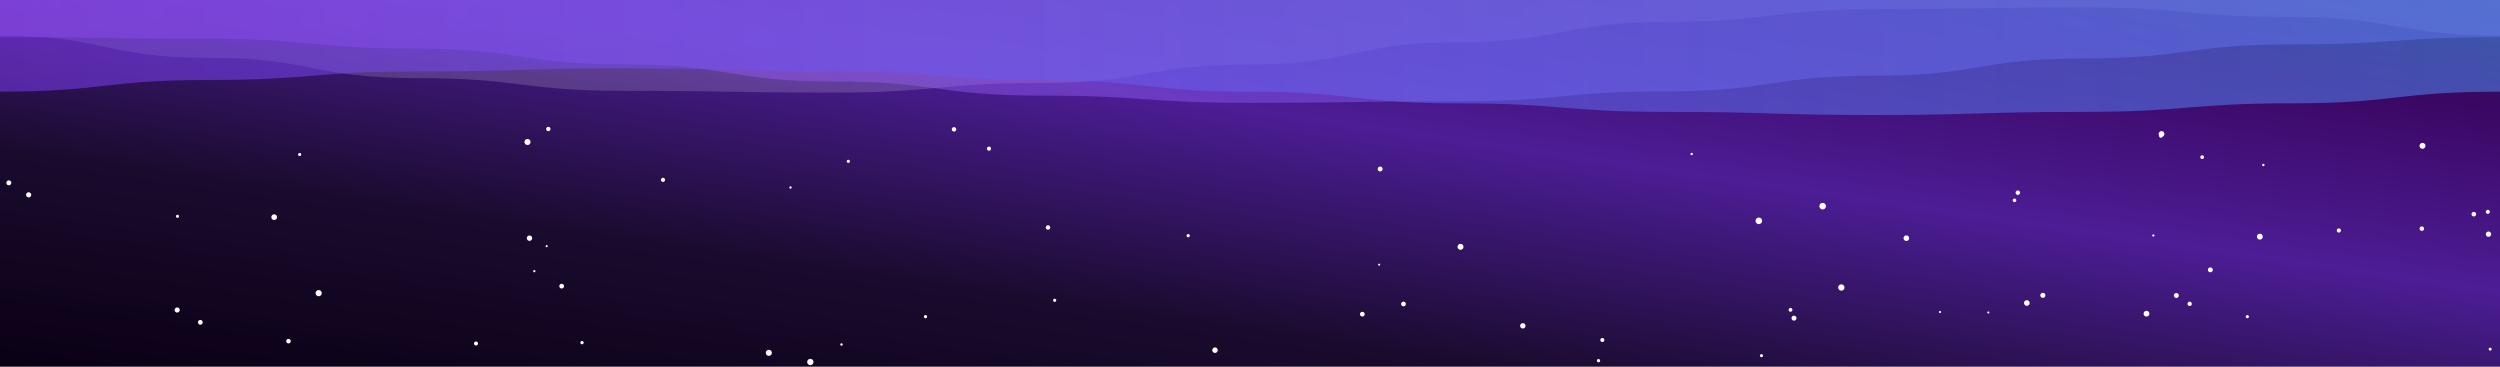
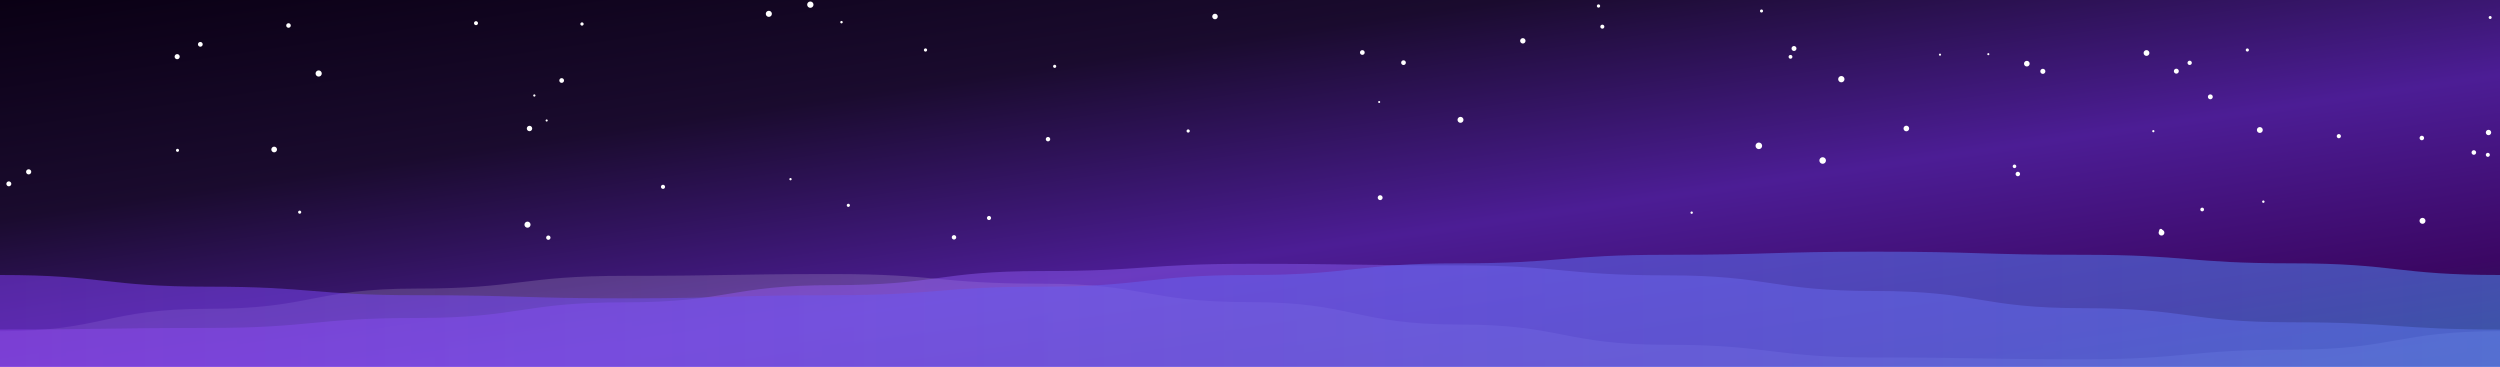
<svg xmlns="http://www.w3.org/2000/svg" width="100%" viewBox="0 0 1500 220" preserveAspectRatio="none">
  <defs>
    <linearGradient id="galaxyBg" x1="0%" y1="0%" x2="100%" y2="100%">
      <stop offset="0%" stop-color="#0a0014" />
      <stop offset="30%" stop-color="#1a0b2e" />
      <stop offset="60%" stop-color="#4c1d95" />
      <stop offset="85%" stop-color="#3b0764" />
      <stop offset="100%" stop-color="#1e1b4b" />
    </linearGradient>
    <linearGradient id="waveA" x1="0%" y1="0%" x2="100%" y2="0%">
      <stop offset="0%" stop-color="#7C3AED" stop-opacity="0.55" />
      <stop offset="100%" stop-color="#22D3EE" stop-opacity="0.55" />
    </linearGradient>
    <linearGradient id="waveB" x1="0%" y1="0%" x2="100%" y2="0%">
      <stop offset="0%" stop-color="#a855f7" stop-opacity="0.45" />
      <stop offset="100%" stop-color="#3B82F6" stop-opacity="0.45" />
    </linearGradient>
    <linearGradient id="waveC" x1="0%" y1="0%" x2="100%" y2="0%">
      <stop offset="0%" stop-color="#ffffff" stop-opacity="0.15" />
      <stop offset="100%" stop-color="#c4b5fd" stop-opacity="0.25" />
    </linearGradient>
  </defs>
-   <g transform="translate(0,220) scale(1,-1)">
-     <rect x="0" y="0" width="1500" height="220" fill="url(#galaxyBg)" />
-     <g>
-       <circle cx="959.1" cy="3.6" r="0.99" fill="#ffffff">
-         <animate attributeName="opacity" values="0.15;1;0.15" dur="2.34s" begin="2.21s" repeatCount="indefinite" />
-       </circle>
-       <circle cx="1015.0" cy="127.6" r="0.72" fill="#ffffff">
-         <animate attributeName="opacity" values="0.15;1;0.15" dur="2.81s" begin="0.09s" repeatCount="indefinite" />
-       </circle>
-       <circle cx="328.0" cy="72.3" r="0.64" fill="#ffffff">
-         <animate attributeName="opacity" values="0.15;1;0.15" dur="2.28s" begin="1.95s" repeatCount="indefinite" />
-       </circle>
-       <circle cx="817.4" cy="31.5" r="1.42" fill="#ffffff">
-         <animate attributeName="opacity" values="0.15;1;0.15" dur="3.74s" begin="0.02s" repeatCount="indefinite" />
-       </circle>
-       <circle cx="1208.7" cy="99.8" r="1.08" fill="#ffffff">
-         <animate attributeName="opacity" values="0.15;1;0.15" dur="2.17s" begin="2.87s" repeatCount="indefinite" />
-       </circle>
-       <circle cx="504.9" cy="13.3" r="0.74" fill="#ffffff">
-         <animate attributeName="opacity" values="0.15;1;0.15" dur="3.83s" begin="1.81s" repeatCount="indefinite" />
-       </circle>
-       <circle cx="1210.7" cy="104.4" r="1.35" fill="#ffffff">
-         <animate attributeName="opacity" values="0.15;1;0.15" dur="4.14s" begin="1.14s" repeatCount="indefinite" />
-       </circle>
-       <circle cx="828.1" cy="118.6" r="1.47" fill="#ffffff">
-         <animate attributeName="opacity" values="0.15;1;0.15" dur="3.87s" begin="1.73s" repeatCount="indefinite" />
-       </circle>
-       <circle cx="1056.9" cy="6.6" r="0.92" fill="#ffffff">
-         <animate attributeName="opacity" values="0.15;1;0.15" dur="2.49s" begin="0.24s" repeatCount="indefinite" />
-       </circle>
-       <circle cx="349.2" cy="14.4" r="0.99" fill="#ffffff">
-         <animate attributeName="opacity" values="0.15;1;0.15" dur="3.33s" begin="1.09s" repeatCount="indefinite" />
-       </circle>
-       <circle cx="555.3" cy="30.0" r="0.97" fill="#ffffff">
-         <animate attributeName="opacity" values="0.15;1;0.15" dur="4.05s" begin="1.94s" repeatCount="indefinite" />
-       </circle>
-       <circle cx="913.7" cy="24.5" r="1.62" fill="#ffffff">
-         <animate attributeName="opacity" values="0.15;1;0.15" dur="2.19s" begin="1.14s" repeatCount="indefinite" />
-       </circle>
-       <circle cx="1484.3" cy="91.5" r="1.38" fill="#ffffff">
-         <animate attributeName="opacity" values="0.15;1;0.15" dur="3.44s" begin="2.53s" repeatCount="indefinite" />
-       </circle>
-       <circle cx="1164.0" cy="32.8" r="0.64" fill="#ffffff">
-         <animate attributeName="opacity" values="0.15;1;0.15" dur="2.56s" begin="0.8s" repeatCount="indefinite" />
-       </circle>
-       <circle cx="316.5" cy="134.8" r="1.83" fill="#ffffff">
-         <animate attributeName="opacity" values="0.15;1;0.15" dur="2.56s" begin="1.97s" repeatCount="indefinite" />
-       </circle>
-       <circle cx="593.4" cy="130.8" r="1.24" fill="#ffffff">
-         <animate attributeName="opacity" values="0.15;1;0.15" dur="2.44s" begin="0.74s" repeatCount="indefinite" />
-       </circle>
-       <circle cx="842.1" cy="37.6" r="1.42" fill="#ffffff">
-         <animate attributeName="opacity" values="0.15;1;0.15" dur="3.95s" begin="1.2s" repeatCount="indefinite" />
-       </circle>
-       <circle cx="329.0" cy="142.6" r="1.31" fill="#ffffff">
-         <animate attributeName="opacity" values="0.15;1;0.15" dur="2.02s" begin="0.14s" repeatCount="indefinite" />
-       </circle>
-       <circle cx="164.5" cy="89.7" r="1.71" fill="#ffffff">
-         <animate attributeName="opacity" values="0.15;1;0.15" dur="2.81s" begin="0.19s" repeatCount="indefinite" />
-       </circle>
-       <circle cx="572.4" cy="142.4" r="1.34" fill="#ffffff">
-         <animate attributeName="opacity" values="0.15;1;0.15" dur="4.13s" begin="2.58s" repeatCount="indefinite" />
-       </circle>
-       <circle cx="17.2" cy="103.1" r="1.55" fill="#ffffff">
-         <animate attributeName="opacity" values="0.15;1;0.15" dur="3.09s" begin="0.8s" repeatCount="indefinite" />
-       </circle>
-       <circle cx="961.4" cy="16.0" r="1.21" fill="#ffffff">
-         <animate attributeName="opacity" values="0.15;1;0.15" dur="2.89s" begin="2.86s" repeatCount="indefinite" />
-       </circle>
-       <circle cx="1313.8" cy="37.7" r="1.3" fill="#ffffff">
-         <animate attributeName="opacity" values="0.15;1;0.15" dur="2.23s" begin="2.74s" repeatCount="indefinite" />
-       </circle>
-       <circle cx="1305.8" cy="42.7" r="1.49" fill="#ffffff">
-         <animate attributeName="opacity" values="0.15;1;0.15" dur="3.26s" begin="0.46s" repeatCount="indefinite" />
-       </circle>
-       <circle cx="1143.8" cy="77.1" r="1.69" fill="#ffffff">
-         <animate attributeName="opacity" values="0.15;1;0.15" dur="3.07s" begin="0.0s" repeatCount="indefinite" />
-       </circle>
-       <circle cx="486.2" cy="2.8" r="1.9" fill="#ffffff">
-         <animate attributeName="opacity" values="0.15;1;0.15" dur="3.91s" begin="2.49s" repeatCount="indefinite" />
-       </circle>
-       <circle cx="461.3" cy="8.3" r="1.83" fill="#ffffff">
-         <animate attributeName="opacity" values="0.15;1;0.15" dur="4.07s" begin="0.26s" repeatCount="indefinite" />
-       </circle>
-       <circle cx="729.0" cy="9.9" r="1.66" fill="#ffffff">
-         <animate attributeName="opacity" values="0.15;1;0.15" dur="3.64s" begin="0.39s" repeatCount="indefinite" />
-       </circle>
-       <circle cx="712.9" cy="78.6" r="0.97" fill="#ffffff">
-         <animate attributeName="opacity" values="0.15;1;0.15" dur="3.89s" begin="1.27s" repeatCount="indefinite" />
-       </circle>
-       <circle cx="317.7" cy="77.1" r="1.62" fill="#ffffff">
-         <animate attributeName="opacity" values="0.15;1;0.15" dur="2.28s" begin="0.94s" repeatCount="indefinite" />
-       </circle>
-       <circle cx="1492.7" cy="92.9" r="1.21" fill="#ffffff">
-         <animate attributeName="opacity" values="0.15;1;0.15" dur="3.04s" begin="0.36s" repeatCount="indefinite" />
-       </circle>
-       <circle cx="337.0" cy="48.3" r="1.42" fill="#ffffff">
-         <animate attributeName="opacity" values="0.15;1;0.15" dur="2.35s" begin="0.66s" repeatCount="indefinite" />
-       </circle>
-       <circle cx="106.5" cy="90.2" r="0.92" fill="#ffffff">
-         <animate attributeName="opacity" values="0.15;1;0.15" dur="3.97s" begin="2.58s" repeatCount="indefinite" />
-       </circle>
-       <circle cx="106.3" cy="34.0" r="1.54" fill="#ffffff">
-         <animate attributeName="opacity" values="0.15;1;0.15" dur="2.31s" begin="0.4s" repeatCount="indefinite" />
-       </circle>
-       <circle cx="1403.3" cy="81.7" r="1.26" fill="#ffffff">
-         <animate attributeName="opacity" values="0.15;1;0.15" dur="3.68s" begin="2.42s" repeatCount="indefinite" />
-       </circle>
-       <circle cx="285.6" cy="13.9" r="1.2" fill="#ffffff">
-         <animate attributeName="opacity" values="0.15;1;0.15" dur="2.82s" begin="1.4s" repeatCount="indefinite" />
-       </circle>
-       <circle cx="1093.6" cy="96.3" r="1.98" fill="#ffffff">
-         <animate attributeName="opacity" values="0.15;1;0.15" dur="2.04s" begin="1.21s" repeatCount="indefinite" />
-       </circle>
-       <circle cx="509.0" cy="123.2" r="0.95" fill="#ffffff">
-         <animate attributeName="opacity" values="0.15;1;0.15" dur="2.26s" begin="1.35s" repeatCount="indefinite" />
-       </circle>
-       <circle cx="632.8" cy="39.8" r="0.95" fill="#ffffff">
-         <animate attributeName="opacity" values="0.15;1;0.15" dur="4.02s" begin="1.33s" repeatCount="indefinite" />
-       </circle>
-       <circle cx="1292.0" cy="78.7" r="0.67" fill="#ffffff">
-         <animate attributeName="opacity" values="0.15;1;0.15" dur="4.2s" begin="2.51s" repeatCount="indefinite" />
-       </circle>
-       <circle cx="1453.5" cy="132.5" r="1.79" fill="#ffffff">
-         <animate attributeName="opacity" values="0.15;1;0.15" dur="2.2s" begin="1.46s" repeatCount="indefinite" />
-       </circle>
-       <circle cx="320.6" cy="57.3" r="0.68" fill="#ffffff">
-         <animate attributeName="opacity" values="0.15;1;0.15" dur="2.71s" begin="2.96s" repeatCount="indefinite" />
-       </circle>
-       <circle cx="397.8" cy="112.1" r="1.24" fill="#ffffff">
-         <animate attributeName="opacity" values="0.15;1;0.15" dur="2.82s" begin="2.87s" repeatCount="indefinite" />
-       </circle>
-       <circle cx="1493.1" cy="79.5" r="1.61" fill="#ffffff">
-         <animate attributeName="opacity" values="0.15;1;0.15" dur="2.17s" begin="0.89s" repeatCount="indefinite" />
-       </circle>
-       <circle cx="1453.1" cy="82.8" r="1.36" fill="#ffffff">
-         <animate attributeName="opacity" values="0.15;1;0.15" dur="3.6s" begin="0.17s" repeatCount="indefinite" />
-       </circle>
-       <circle cx="876.3" cy="71.9" r="1.79" fill="#ffffff">
-         <animate attributeName="opacity" values="0.15;1;0.15" dur="2.18s" begin="2.88s" repeatCount="indefinite" />
-       </circle>
-       <circle cx="120.2" cy="26.6" r="1.43" fill="#ffffff">
-         <animate attributeName="opacity" values="0.15;1;0.15" dur="3.42s" begin="0.71s" repeatCount="indefinite" />
-       </circle>
-       <circle cx="179.8" cy="127.3" r="0.94" fill="#ffffff">
-         <animate attributeName="opacity" values="0.15;1;0.15" dur="3.23s" begin="1.86s" repeatCount="indefinite" />
-       </circle>
-       <circle cx="628.8" cy="83.5" r="1.33" fill="#ffffff">
-         <animate attributeName="opacity" values="0.15;1;0.15" dur="4.04s" begin="0.61s" repeatCount="indefinite" />
-       </circle>
-       <circle cx="1074.3" cy="34.1" r="1.15" fill="#ffffff">
-         <animate attributeName="opacity" values="0.15;1;0.15" dur="3.41s" begin="0.9s" repeatCount="indefinite" />
-       </circle>
-       <circle cx="474.3" cy="107.5" r="0.7" fill="#ffffff">
-         <animate attributeName="opacity" values="0.15;1;0.15" dur="2.9s" begin="3.0s" repeatCount="indefinite" />
-       </circle>
-       <circle cx="1494.1" cy="10.5" r="0.9" fill="#ffffff">
-         <animate attributeName="opacity" values="0.15;1;0.15" dur="2.44s" begin="2.8s" repeatCount="indefinite" />
-       </circle>
-       <circle cx="1321.3" cy="125.7" r="1.12" fill="#ffffff">
-         <animate attributeName="opacity" values="0.15;1;0.15" dur="2.18s" begin="2.5s" repeatCount="indefinite" />
-       </circle>
-       <circle cx="1055.3" cy="87.5" r="1.98" fill="#ffffff">
-         <animate attributeName="opacity" values="0.15;1;0.15" dur="3.37s" begin="0.02s" repeatCount="indefinite" />
-       </circle>
-       <circle cx="1225.7" cy="42.8" r="1.53" fill="#ffffff">
-         <animate attributeName="opacity" values="0.15;1;0.15" dur="4.05s" begin="0.4s" repeatCount="indefinite" />
-       </circle>
-       <circle cx="173.1" cy="15.3" r="1.37" fill="#ffffff">
-         <animate attributeName="opacity" values="0.15;1;0.15" dur="2.45s" begin="1.81s" repeatCount="indefinite" />
-       </circle>
-       <circle cx="1076.4" cy="29.1" r="1.49" fill="#ffffff">
-         <animate attributeName="opacity" values="0.15;1;0.15" dur="2.43s" begin="1.47s" repeatCount="indefinite" />
-       </circle>
-       <circle cx="1358.0" cy="121.0" r="0.73" fill="#ffffff">
-         <animate attributeName="opacity" values="0.15;1;0.15" dur="2.82s" begin="0.83s" repeatCount="indefinite" />
-       </circle>
-       <circle cx="5.3" cy="110.3" r="1.49" fill="#ffffff">
-         <animate attributeName="opacity" values="0.15;1;0.15" dur="2.43s" begin="2.22s" repeatCount="indefinite" />
-       </circle>
-       <circle cx="827.5" cy="61.2" r="0.61" fill="#ffffff">
-         <animate attributeName="opacity" values="0.15;1;0.15" dur="1.98s" begin="2.65s" repeatCount="indefinite" />
-       </circle>
-       <circle cx="1355.9" cy="78.0" r="1.77" fill="#ffffff">
-         <animate attributeName="opacity" values="0.15;1;0.15" dur="3.2s" begin="0.44s" repeatCount="indefinite" />
-       </circle>
-       <circle cx="191.2" cy="44.1" r="1.86" fill="#ffffff">
-         <animate attributeName="opacity" values="0.15;1;0.15" dur="3.71s" begin="2.58s" repeatCount="indefinite" />
-       </circle>
-       <circle cx="1348.4" cy="30.0" r="0.95" fill="#ffffff">
-         <animate attributeName="opacity" values="0.15;1;0.15" dur="2.05s" begin="2.34s" repeatCount="indefinite" />
-       </circle>
-       <circle cx="1326.2" cy="58.1" r="1.47" fill="#ffffff">
-         <animate attributeName="opacity" values="0.15;1;0.15" dur="2.17s" begin="2.79s" repeatCount="indefinite" />
-       </circle>
-       <circle cx="1296.9" cy="139.6" r="1.74" fill="#ffffff">
-         <animate attributeName="opacity" values="0.15;1;0.15" dur="3.92s" begin="0.07s" repeatCount="indefinite" />
-       </circle>
-       <circle cx="1104.8" cy="47.5" r="1.9" fill="#ffffff">
-         <animate attributeName="opacity" values="0.15;1;0.15" dur="3.73s" begin="2.59s" repeatCount="indefinite" />
-       </circle>
-       <circle cx="1216.1" cy="38.2" r="1.7" fill="#ffffff">
-         <animate attributeName="opacity" values="0.15;1;0.15" dur="2.06s" begin="2.62s" repeatCount="indefinite" />
-       </circle>
-       <circle cx="1287.9" cy="31.8" r="1.74" fill="#ffffff">
-         <animate attributeName="opacity" values="0.15;1;0.15" dur="2.9s" begin="0.92s" repeatCount="indefinite" />
-       </circle>
-       <circle cx="1193.0" cy="32.5" r="0.63" fill="#ffffff">
-         <animate attributeName="opacity" values="0.15;1;0.15" dur="2.26s" begin="0.98s" repeatCount="indefinite" />
-       </circle>
-       <circle cx="1296.5" cy="138.3" r="0.99" fill="#ffffff">
-         <animate attributeName="opacity" values="0.15;1;0.15" dur="3.34s" begin="1.2s" repeatCount="indefinite" />
-       </circle>
-     </g>
-     <g>
-       <path d="M0,270 L0,198.71 C62.5,198.71 62.5,185.294 125,185.294 C187.5,185.294 187.5,173.139 250,173.139 C312.5,173.139 312.5,165.502 375,165.502 C437.5,165.502 437.5,164.429 500,164.429 C562.5,164.429 562.5,170.208 625,170.208 C687.5,170.208 687.5,181.29 750,181.29 C812.5,181.29 812.5,194.706 875,194.706 C937.5,194.706 937.5,206.861 1000,206.861 C1062.5,206.861 1062.5,214.498 1125,214.498 C1187.5,214.498 1187.5,215.571 1250,215.571 C1312.5,215.571 1312.5,209.792 1375,209.792 C1437.5,209.792 1437.5,198.71 1500,198.71 C1562.5,198.71 1562.5,185.294 1625,185.294 C1687.5,185.294 1687.5,173.139 1750,173.139 C1812.5,173.139 1812.5,165.502 1875,165.502 C1937.5,165.502 1937.5,164.429 2000,164.429 C2062.5,164.429 2062.5,170.208 2125,170.208 C2187.5,170.208 2187.5,181.29 2250,181.29 C2312.5,181.29 2312.5,194.706 2375,194.706 C2437.5,194.706 2437.5,206.861 2500,206.861 C2562.5,206.861 2562.5,214.498 2625,214.498 C2687.5,214.498 2687.5,215.571 2750,215.571 C2812.5,215.571 2812.5,209.792 2875,209.792 C2937.5,209.792 2937.5,198.71 3000,198.71 L3000,270 Z" fill="url(#waveC)">
-         <animateTransform attributeName="transform" type="translate" from="0 0" to="1500 0" dur="14s" repeatCount="indefinite" />
-       </path>
-       <path d="M0,270 L0,197.709 C62.5,197.709 62.5,196.768 125,196.768 C187.5,196.768 187.5,190.798 250,190.798 C312.5,190.798 312.5,181.399 375,181.399 C437.5,181.399 437.5,171.089 500,171.089 C562.5,171.089 562.5,162.631 625,162.631 C687.5,162.631 687.5,158.291 750,158.291 C812.5,158.291 812.5,159.232 875,159.232 C937.5,159.232 937.5,165.202 1000,165.202 C1062.5,165.202 1062.5,174.601 1125,174.601 C1187.5,174.601 1187.5,184.911 1250,184.911 C1312.5,184.911 1312.5,193.369 1375,193.369 C1437.5,193.369 1437.5,197.709 1500,197.709 C1562.5,197.709 1562.5,196.768 1625,196.768 C1687.5,196.768 1687.5,190.798 1750,190.798 C1812.5,190.798 1812.5,181.399 1875,181.399 C1937.5,181.399 1937.5,171.089 2000,171.089 C2062.5,171.089 2062.5,162.631 2125,162.631 C2187.5,162.631 2187.5,158.291 2250,158.291 C2312.5,158.291 2312.5,159.232 2375,159.232 C2437.5,159.232 2437.5,165.202 2500,165.202 C2562.5,165.202 2562.5,174.601 2625,174.601 C2687.5,174.601 2687.5,184.911 2750,184.911 C2812.5,184.911 2812.5,193.369 2875,193.369 C2937.5,193.369 2937.5,197.709 3000,197.709 L3000,270 Z" fill="url(#waveB)">
-         <animateTransform attributeName="transform" type="translate" from="0 0" to="1500 0" dur="9s" repeatCount="indefinite" />
-       </path>
-       <path d="M0,270 L0,165.0 C62.5,165.0 62.5,172.0 125,172.0 C187.5,172.0 187.5,177.124 250,177.124 C312.5,177.124 312.5,179.0 375,179.0 C437.5,179.0 437.5,177.124 500,177.124 C562.5,177.124 562.5,172.0 625,172.0 C687.5,172.0 687.5,165.0 750,165.0 C812.5,165.0 812.5,158.0 875,158.0 C937.5,158.0 937.5,152.876 1000,152.876 C1062.5,152.876 1062.5,151.0 1125,151.0 C1187.5,151.0 1187.5,152.876 1250,152.876 C1312.5,152.876 1312.5,158.0 1375,158.0 C1437.5,158.0 1437.5,165.0 1500,165.0 C1562.5,165.0 1562.5,172.0 1625,172.0 C1687.5,172.0 1687.5,177.124 1750,177.124 C1812.5,177.124 1812.5,179.0 1875,179.0 C1937.5,179.0 1937.5,177.124 2000,177.124 C2062.5,177.124 2062.5,172.0 2125,172.0 C2187.5,172.0 2187.5,165.0 2250,165.0 C2312.5,165.0 2312.5,158.0 2375,158.0 C2437.5,158.0 2437.5,152.876 2500,152.876 C2562.5,152.876 2562.5,151.0 2625,151.0 C2687.5,151.0 2687.5,152.876 2750,152.876 C2812.5,152.876 2812.5,158.0 2875,158.0 C2937.5,158.0 2937.5,165.0 3000,165.0 L3000,270 Z" fill="url(#waveA)">
-         <animateTransform attributeName="transform" type="translate" from="0 0" to="1500 0" dur="6s" repeatCount="indefinite" />
-       </path>
-     </g>
+   <rect x="0" y="0" width="1500" height="220" fill="url(#galaxyBg)" />
+   <g>
+     <circle cx="959.1" cy="3.6" r="0.99" fill="#ffffff">
+       <animate attributeName="opacity" values="0.15;1;0.15" dur="2.34s" begin="2.21s" repeatCount="indefinite" />
+     </circle>
+     <circle cx="1015.0" cy="127.6" r="0.72" fill="#ffffff">
+       <animate attributeName="opacity" values="0.15;1;0.15" dur="2.81s" begin="0.09s" repeatCount="indefinite" />
+     </circle>
+     <circle cx="328.0" cy="72.3" r="0.64" fill="#ffffff">
+       <animate attributeName="opacity" values="0.15;1;0.15" dur="2.28s" begin="1.95s" repeatCount="indefinite" />
+     </circle>
+     <circle cx="817.4" cy="31.5" r="1.42" fill="#ffffff">
+       <animate attributeName="opacity" values="0.15;1;0.15" dur="3.74s" begin="0.02s" repeatCount="indefinite" />
+     </circle>
+     <circle cx="1208.7" cy="99.8" r="1.08" fill="#ffffff">
+       <animate attributeName="opacity" values="0.15;1;0.15" dur="2.17s" begin="2.87s" repeatCount="indefinite" />
+     </circle>
+     <circle cx="504.9" cy="13.3" r="0.74" fill="#ffffff">
+       <animate attributeName="opacity" values="0.15;1;0.15" dur="3.83s" begin="1.81s" repeatCount="indefinite" />
+     </circle>
+     <circle cx="1210.7" cy="104.4" r="1.35" fill="#ffffff">
+       <animate attributeName="opacity" values="0.15;1;0.15" dur="4.14s" begin="1.14s" repeatCount="indefinite" />
+     </circle>
+     <circle cx="828.1" cy="118.6" r="1.47" fill="#ffffff">
+       <animate attributeName="opacity" values="0.15;1;0.15" dur="3.87s" begin="1.73s" repeatCount="indefinite" />
+     </circle>
+     <circle cx="1056.9" cy="6.6" r="0.92" fill="#ffffff">
+       <animate attributeName="opacity" values="0.15;1;0.15" dur="2.49s" begin="0.24s" repeatCount="indefinite" />
+     </circle>
+     <circle cx="349.2" cy="14.4" r="0.99" fill="#ffffff">
+       <animate attributeName="opacity" values="0.15;1;0.15" dur="3.33s" begin="1.09s" repeatCount="indefinite" />
+     </circle>
+     <circle cx="555.3" cy="30.0" r="0.97" fill="#ffffff">
+       <animate attributeName="opacity" values="0.15;1;0.15" dur="4.05s" begin="1.94s" repeatCount="indefinite" />
+     </circle>
+     <circle cx="913.7" cy="24.5" r="1.62" fill="#ffffff">
+       <animate attributeName="opacity" values="0.15;1;0.15" dur="2.19s" begin="1.14s" repeatCount="indefinite" />
+     </circle>
+     <circle cx="1484.3" cy="91.5" r="1.38" fill="#ffffff">
+       <animate attributeName="opacity" values="0.15;1;0.15" dur="3.44s" begin="2.53s" repeatCount="indefinite" />
+     </circle>
+     <circle cx="1164.0" cy="32.8" r="0.64" fill="#ffffff">
+       <animate attributeName="opacity" values="0.15;1;0.15" dur="2.56s" begin="0.8s" repeatCount="indefinite" />
+     </circle>
+     <circle cx="316.5" cy="134.8" r="1.83" fill="#ffffff">
+       <animate attributeName="opacity" values="0.15;1;0.15" dur="2.56s" begin="1.97s" repeatCount="indefinite" />
+     </circle>
+     <circle cx="593.4" cy="130.8" r="1.24" fill="#ffffff">
+       <animate attributeName="opacity" values="0.15;1;0.15" dur="2.44s" begin="0.74s" repeatCount="indefinite" />
+     </circle>
+     <circle cx="842.1" cy="37.6" r="1.42" fill="#ffffff">
+       <animate attributeName="opacity" values="0.15;1;0.15" dur="3.95s" begin="1.2s" repeatCount="indefinite" />
+     </circle>
+     <circle cx="329.0" cy="142.6" r="1.31" fill="#ffffff">
+       <animate attributeName="opacity" values="0.15;1;0.15" dur="2.02s" begin="0.14s" repeatCount="indefinite" />
+     </circle>
+     <circle cx="164.5" cy="89.7" r="1.71" fill="#ffffff">
+       <animate attributeName="opacity" values="0.15;1;0.15" dur="2.81s" begin="0.19s" repeatCount="indefinite" />
+     </circle>
+     <circle cx="572.4" cy="142.4" r="1.34" fill="#ffffff">
+       <animate attributeName="opacity" values="0.15;1;0.15" dur="4.13s" begin="2.58s" repeatCount="indefinite" />
+     </circle>
+     <circle cx="17.2" cy="103.1" r="1.55" fill="#ffffff">
+       <animate attributeName="opacity" values="0.15;1;0.15" dur="3.09s" begin="0.8s" repeatCount="indefinite" />
+     </circle>
+     <circle cx="961.4" cy="16.0" r="1.21" fill="#ffffff">
+       <animate attributeName="opacity" values="0.15;1;0.15" dur="2.89s" begin="2.86s" repeatCount="indefinite" />
+     </circle>
+     <circle cx="1313.8" cy="37.7" r="1.3" fill="#ffffff">
+       <animate attributeName="opacity" values="0.15;1;0.15" dur="2.23s" begin="2.74s" repeatCount="indefinite" />
+     </circle>
+     <circle cx="1305.8" cy="42.7" r="1.49" fill="#ffffff">
+       <animate attributeName="opacity" values="0.15;1;0.15" dur="3.26s" begin="0.46s" repeatCount="indefinite" />
+     </circle>
+     <circle cx="1143.8" cy="77.1" r="1.69" fill="#ffffff">
+       <animate attributeName="opacity" values="0.15;1;0.15" dur="3.07s" begin="0.0s" repeatCount="indefinite" />
+     </circle>
+     <circle cx="486.2" cy="2.8" r="1.9" fill="#ffffff">
+       <animate attributeName="opacity" values="0.15;1;0.15" dur="3.91s" begin="2.49s" repeatCount="indefinite" />
+     </circle>
+     <circle cx="461.3" cy="8.3" r="1.83" fill="#ffffff">
+       <animate attributeName="opacity" values="0.15;1;0.15" dur="4.07s" begin="0.26s" repeatCount="indefinite" />
+     </circle>
+     <circle cx="729.0" cy="9.9" r="1.66" fill="#ffffff">
+       <animate attributeName="opacity" values="0.15;1;0.15" dur="3.64s" begin="0.39s" repeatCount="indefinite" />
+     </circle>
+     <circle cx="712.9" cy="78.6" r="0.97" fill="#ffffff">
+       <animate attributeName="opacity" values="0.15;1;0.15" dur="3.89s" begin="1.27s" repeatCount="indefinite" />
+     </circle>
+     <circle cx="317.7" cy="77.1" r="1.62" fill="#ffffff">
+       <animate attributeName="opacity" values="0.15;1;0.15" dur="2.28s" begin="0.94s" repeatCount="indefinite" />
+     </circle>
+     <circle cx="1492.7" cy="92.9" r="1.21" fill="#ffffff">
+       <animate attributeName="opacity" values="0.15;1;0.15" dur="3.04s" begin="0.36s" repeatCount="indefinite" />
+     </circle>
+     <circle cx="337.0" cy="48.3" r="1.42" fill="#ffffff">
+       <animate attributeName="opacity" values="0.15;1;0.15" dur="2.35s" begin="0.66s" repeatCount="indefinite" />
+     </circle>
+     <circle cx="106.5" cy="90.2" r="0.92" fill="#ffffff">
+       <animate attributeName="opacity" values="0.15;1;0.15" dur="3.97s" begin="2.58s" repeatCount="indefinite" />
+     </circle>
+     <circle cx="106.3" cy="34.0" r="1.54" fill="#ffffff">
+       <animate attributeName="opacity" values="0.15;1;0.15" dur="2.31s" begin="0.4s" repeatCount="indefinite" />
+     </circle>
+     <circle cx="1403.3" cy="81.7" r="1.26" fill="#ffffff">
+       <animate attributeName="opacity" values="0.15;1;0.15" dur="3.68s" begin="2.42s" repeatCount="indefinite" />
+     </circle>
+     <circle cx="285.6" cy="13.9" r="1.2" fill="#ffffff">
+       <animate attributeName="opacity" values="0.15;1;0.15" dur="2.82s" begin="1.4s" repeatCount="indefinite" />
+     </circle>
+     <circle cx="1093.6" cy="96.3" r="1.98" fill="#ffffff">
+       <animate attributeName="opacity" values="0.15;1;0.15" dur="2.04s" begin="1.21s" repeatCount="indefinite" />
+     </circle>
+     <circle cx="509.0" cy="123.2" r="0.95" fill="#ffffff">
+       <animate attributeName="opacity" values="0.15;1;0.15" dur="2.26s" begin="1.35s" repeatCount="indefinite" />
+     </circle>
+     <circle cx="632.8" cy="39.8" r="0.95" fill="#ffffff">
+       <animate attributeName="opacity" values="0.15;1;0.15" dur="4.02s" begin="1.33s" repeatCount="indefinite" />
+     </circle>
+     <circle cx="1292.0" cy="78.7" r="0.67" fill="#ffffff">
+       <animate attributeName="opacity" values="0.15;1;0.15" dur="4.2s" begin="2.51s" repeatCount="indefinite" />
+     </circle>
+     <circle cx="1453.5" cy="132.5" r="1.79" fill="#ffffff">
+       <animate attributeName="opacity" values="0.15;1;0.15" dur="2.2s" begin="1.46s" repeatCount="indefinite" />
+     </circle>
+     <circle cx="320.6" cy="57.3" r="0.68" fill="#ffffff">
+       <animate attributeName="opacity" values="0.15;1;0.15" dur="2.71s" begin="2.96s" repeatCount="indefinite" />
+     </circle>
+     <circle cx="397.8" cy="112.1" r="1.24" fill="#ffffff">
+       <animate attributeName="opacity" values="0.15;1;0.15" dur="2.82s" begin="2.87s" repeatCount="indefinite" />
+     </circle>
+     <circle cx="1493.1" cy="79.5" r="1.61" fill="#ffffff">
+       <animate attributeName="opacity" values="0.15;1;0.15" dur="2.17s" begin="0.89s" repeatCount="indefinite" />
+     </circle>
+     <circle cx="1453.1" cy="82.8" r="1.36" fill="#ffffff">
+       <animate attributeName="opacity" values="0.15;1;0.15" dur="3.6s" begin="0.17s" repeatCount="indefinite" />
+     </circle>
+     <circle cx="876.3" cy="71.9" r="1.79" fill="#ffffff">
+       <animate attributeName="opacity" values="0.15;1;0.15" dur="2.18s" begin="2.88s" repeatCount="indefinite" />
+     </circle>
+     <circle cx="120.2" cy="26.6" r="1.43" fill="#ffffff">
+       <animate attributeName="opacity" values="0.15;1;0.15" dur="3.42s" begin="0.71s" repeatCount="indefinite" />
+     </circle>
+     <circle cx="179.8" cy="127.3" r="0.94" fill="#ffffff">
+       <animate attributeName="opacity" values="0.15;1;0.15" dur="3.23s" begin="1.86s" repeatCount="indefinite" />
+     </circle>
+     <circle cx="628.8" cy="83.5" r="1.33" fill="#ffffff">
+       <animate attributeName="opacity" values="0.15;1;0.15" dur="4.04s" begin="0.61s" repeatCount="indefinite" />
+     </circle>
+     <circle cx="1074.3" cy="34.1" r="1.15" fill="#ffffff">
+       <animate attributeName="opacity" values="0.15;1;0.15" dur="3.41s" begin="0.9s" repeatCount="indefinite" />
+     </circle>
+     <circle cx="474.3" cy="107.5" r="0.7" fill="#ffffff">
+       <animate attributeName="opacity" values="0.15;1;0.15" dur="2.9s" begin="3.0s" repeatCount="indefinite" />
+     </circle>
+     <circle cx="1494.1" cy="10.5" r="0.9" fill="#ffffff">
+       <animate attributeName="opacity" values="0.15;1;0.15" dur="2.44s" begin="2.8s" repeatCount="indefinite" />
+     </circle>
+     <circle cx="1321.3" cy="125.7" r="1.12" fill="#ffffff">
+       <animate attributeName="opacity" values="0.15;1;0.15" dur="2.18s" begin="2.5s" repeatCount="indefinite" />
+     </circle>
+     <circle cx="1055.3" cy="87.5" r="1.98" fill="#ffffff">
+       <animate attributeName="opacity" values="0.15;1;0.15" dur="3.37s" begin="0.02s" repeatCount="indefinite" />
+     </circle>
+     <circle cx="1225.7" cy="42.8" r="1.53" fill="#ffffff">
+       <animate attributeName="opacity" values="0.15;1;0.15" dur="4.05s" begin="0.4s" repeatCount="indefinite" />
+     </circle>
+     <circle cx="173.1" cy="15.3" r="1.37" fill="#ffffff">
+       <animate attributeName="opacity" values="0.15;1;0.15" dur="2.45s" begin="1.81s" repeatCount="indefinite" />
+     </circle>
+     <circle cx="1076.4" cy="29.1" r="1.49" fill="#ffffff">
+       <animate attributeName="opacity" values="0.15;1;0.15" dur="2.43s" begin="1.47s" repeatCount="indefinite" />
+     </circle>
+     <circle cx="1358.0" cy="121.0" r="0.73" fill="#ffffff">
+       <animate attributeName="opacity" values="0.15;1;0.15" dur="2.82s" begin="0.83s" repeatCount="indefinite" />
+     </circle>
+     <circle cx="5.3" cy="110.3" r="1.49" fill="#ffffff">
+       <animate attributeName="opacity" values="0.15;1;0.15" dur="2.43s" begin="2.22s" repeatCount="indefinite" />
+     </circle>
+     <circle cx="827.5" cy="61.2" r="0.61" fill="#ffffff">
+       <animate attributeName="opacity" values="0.15;1;0.15" dur="1.98s" begin="2.65s" repeatCount="indefinite" />
+     </circle>
+     <circle cx="1355.9" cy="78.0" r="1.77" fill="#ffffff">
+       <animate attributeName="opacity" values="0.15;1;0.15" dur="3.2s" begin="0.44s" repeatCount="indefinite" />
+     </circle>
+     <circle cx="191.2" cy="44.1" r="1.86" fill="#ffffff">
+       <animate attributeName="opacity" values="0.15;1;0.15" dur="3.71s" begin="2.58s" repeatCount="indefinite" />
+     </circle>
+     <circle cx="1348.4" cy="30.0" r="0.95" fill="#ffffff">
+       <animate attributeName="opacity" values="0.15;1;0.15" dur="2.05s" begin="2.34s" repeatCount="indefinite" />
+     </circle>
+     <circle cx="1326.2" cy="58.1" r="1.47" fill="#ffffff">
+       <animate attributeName="opacity" values="0.15;1;0.15" dur="2.17s" begin="2.79s" repeatCount="indefinite" />
+     </circle>
+     <circle cx="1296.9" cy="139.6" r="1.74" fill="#ffffff">
+       <animate attributeName="opacity" values="0.15;1;0.15" dur="3.92s" begin="0.07s" repeatCount="indefinite" />
+     </circle>
+     <circle cx="1104.8" cy="47.5" r="1.9" fill="#ffffff">
+       <animate attributeName="opacity" values="0.15;1;0.15" dur="3.73s" begin="2.59s" repeatCount="indefinite" />
+     </circle>
+     <circle cx="1216.1" cy="38.2" r="1.7" fill="#ffffff">
+       <animate attributeName="opacity" values="0.15;1;0.15" dur="2.06s" begin="2.62s" repeatCount="indefinite" />
+     </circle>
+     <circle cx="1287.9" cy="31.8" r="1.74" fill="#ffffff">
+       <animate attributeName="opacity" values="0.15;1;0.15" dur="2.9s" begin="0.92s" repeatCount="indefinite" />
+     </circle>
+     <circle cx="1193.0" cy="32.5" r="0.63" fill="#ffffff">
+       <animate attributeName="opacity" values="0.15;1;0.15" dur="2.26s" begin="0.98s" repeatCount="indefinite" />
+     </circle>
+     <circle cx="1296.5" cy="138.3" r="0.99" fill="#ffffff">
+       <animate attributeName="opacity" values="0.15;1;0.15" dur="3.34s" begin="1.2s" repeatCount="indefinite" />
+     </circle>
+   </g>
+   <g>
+     <path d="M0,270 L0,198.71 C62.5,198.71 62.5,185.294 125,185.294 C187.5,185.294 187.5,173.139 250,173.139 C312.5,173.139 312.5,165.502 375,165.502 C437.5,165.502 437.5,164.429 500,164.429 C562.5,164.429 562.5,170.208 625,170.208 C687.5,170.208 687.5,181.29 750,181.29 C812.5,181.29 812.5,194.706 875,194.706 C937.5,194.706 937.5,206.861 1000,206.861 C1062.5,206.861 1062.5,214.498 1125,214.498 C1187.5,214.498 1187.5,215.571 1250,215.571 C1312.5,215.571 1312.5,209.792 1375,209.792 C1437.5,209.792 1437.5,198.71 1500,198.71 C1562.5,198.71 1562.5,185.294 1625,185.294 C1687.5,185.294 1687.5,173.139 1750,173.139 C1812.5,173.139 1812.5,165.502 1875,165.502 C1937.5,165.502 1937.5,164.429 2000,164.429 C2062.5,164.429 2062.5,170.208 2125,170.208 C2187.5,170.208 2187.5,181.29 2250,181.29 C2312.5,181.29 2312.5,194.706 2375,194.706 C2437.5,194.706 2437.5,206.861 2500,206.861 C2562.5,206.861 2562.5,214.498 2625,214.498 C2687.5,214.498 2687.5,215.571 2750,215.571 C2812.5,215.571 2812.5,209.792 2875,209.792 C2937.5,209.792 2937.5,198.71 3000,198.71 L3000,270 Z" fill="url(#waveC)">
+       <animateTransform attributeName="transform" type="translate" from="0 0" to="1500 0" dur="14s" repeatCount="indefinite" />
+     </path>
+     <path d="M0,270 L0,197.709 C62.5,197.709 62.5,196.768 125,196.768 C187.5,196.768 187.5,190.798 250,190.798 C312.5,190.798 312.5,181.399 375,181.399 C437.5,181.399 437.5,171.089 500,171.089 C562.5,171.089 562.5,162.631 625,162.631 C687.5,162.631 687.5,158.291 750,158.291 C812.5,158.291 812.5,159.232 875,159.232 C937.5,159.232 937.5,165.202 1000,165.202 C1062.5,165.202 1062.5,174.601 1125,174.601 C1187.5,174.601 1187.5,184.911 1250,184.911 C1312.5,184.911 1312.5,193.369 1375,193.369 C1437.5,193.369 1437.5,197.709 1500,197.709 C1562.5,197.709 1562.5,196.768 1625,196.768 C1687.5,196.768 1687.5,190.798 1750,190.798 C1812.5,190.798 1812.5,181.399 1875,181.399 C1937.5,181.399 1937.5,171.089 2000,171.089 C2062.5,171.089 2062.5,162.631 2125,162.631 C2187.5,162.631 2187.5,158.291 2250,158.291 C2312.5,158.291 2312.5,159.232 2375,159.232 C2437.5,159.232 2437.5,165.202 2500,165.202 C2562.5,165.202 2562.5,174.601 2625,174.601 C2687.5,174.601 2687.5,184.911 2750,184.911 C2812.5,184.911 2812.5,193.369 2875,193.369 C2937.5,193.369 2937.5,197.709 3000,197.709 L3000,270 Z" fill="url(#waveB)">
+       <animateTransform attributeName="transform" type="translate" from="0 0" to="1500 0" dur="9s" repeatCount="indefinite" />
+     </path>
+     <path d="M0,270 L0,165.0 C62.5,165.0 62.5,172.0 125,172.0 C187.5,172.0 187.5,177.124 250,177.124 C312.5,177.124 312.5,179.0 375,179.0 C437.5,179.0 437.5,177.124 500,177.124 C562.5,177.124 562.5,172.0 625,172.0 C687.5,172.0 687.5,165.0 750,165.0 C812.5,165.0 812.5,158.0 875,158.0 C937.5,158.0 937.5,152.876 1000,152.876 C1062.5,152.876 1062.5,151.0 1125,151.0 C1187.5,151.0 1187.5,152.876 1250,152.876 C1312.5,152.876 1312.5,158.0 1375,158.0 C1437.5,158.0 1437.5,165.0 1500,165.0 C1562.5,165.0 1562.5,172.0 1625,172.0 C1687.5,172.0 1687.5,177.124 1750,177.124 C1812.5,177.124 1812.5,179.0 1875,179.0 C1937.5,179.0 1937.5,177.124 2000,177.124 C2062.5,177.124 2062.5,172.0 2125,172.0 C2187.5,172.0 2187.5,165.0 2250,165.0 C2312.5,165.0 2312.5,158.0 2375,158.0 C2437.5,158.0 2437.5,152.876 2500,152.876 C2562.5,152.876 2562.5,151.0 2625,151.0 C2687.5,151.0 2687.5,152.876 2750,152.876 C2812.5,152.876 2812.5,158.0 2875,158.0 C2937.5,158.0 2937.5,165.0 3000,165.0 L3000,270 Z" fill="url(#waveA)">
+       <animateTransform attributeName="transform" type="translate" from="0 0" to="1500 0" dur="6s" repeatCount="indefinite" />
+     </path>
  </g>
</svg>
